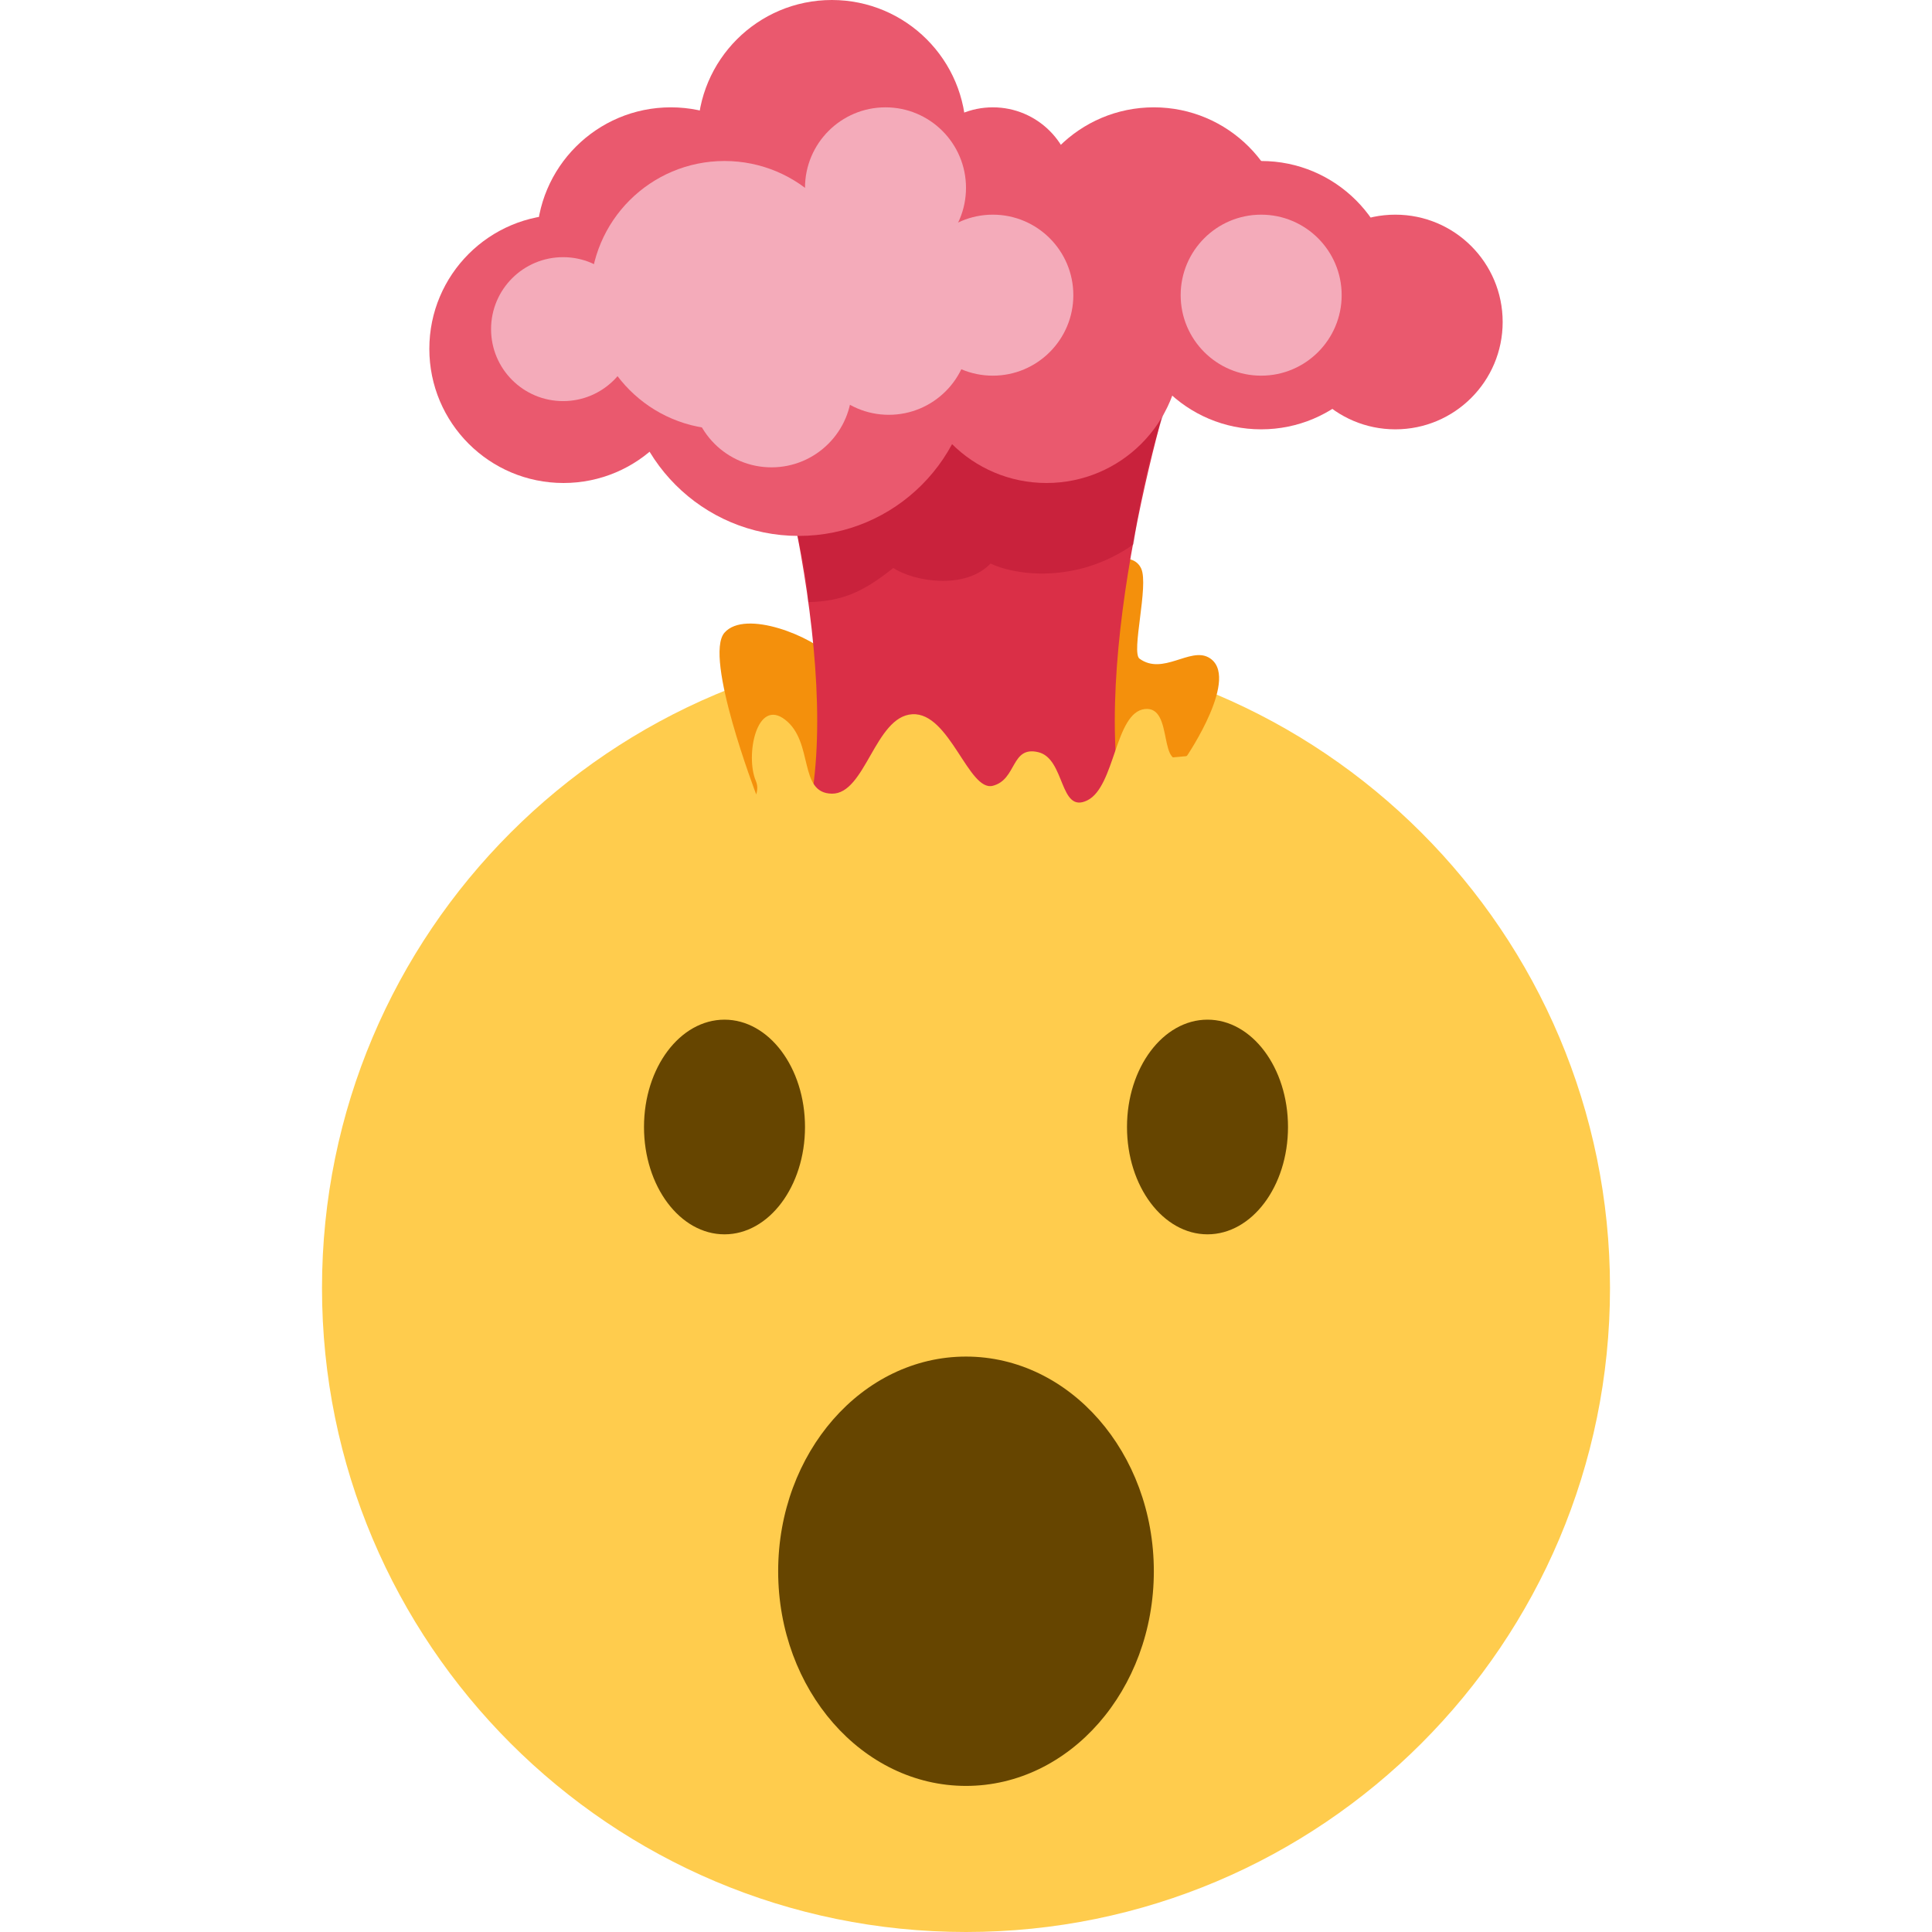
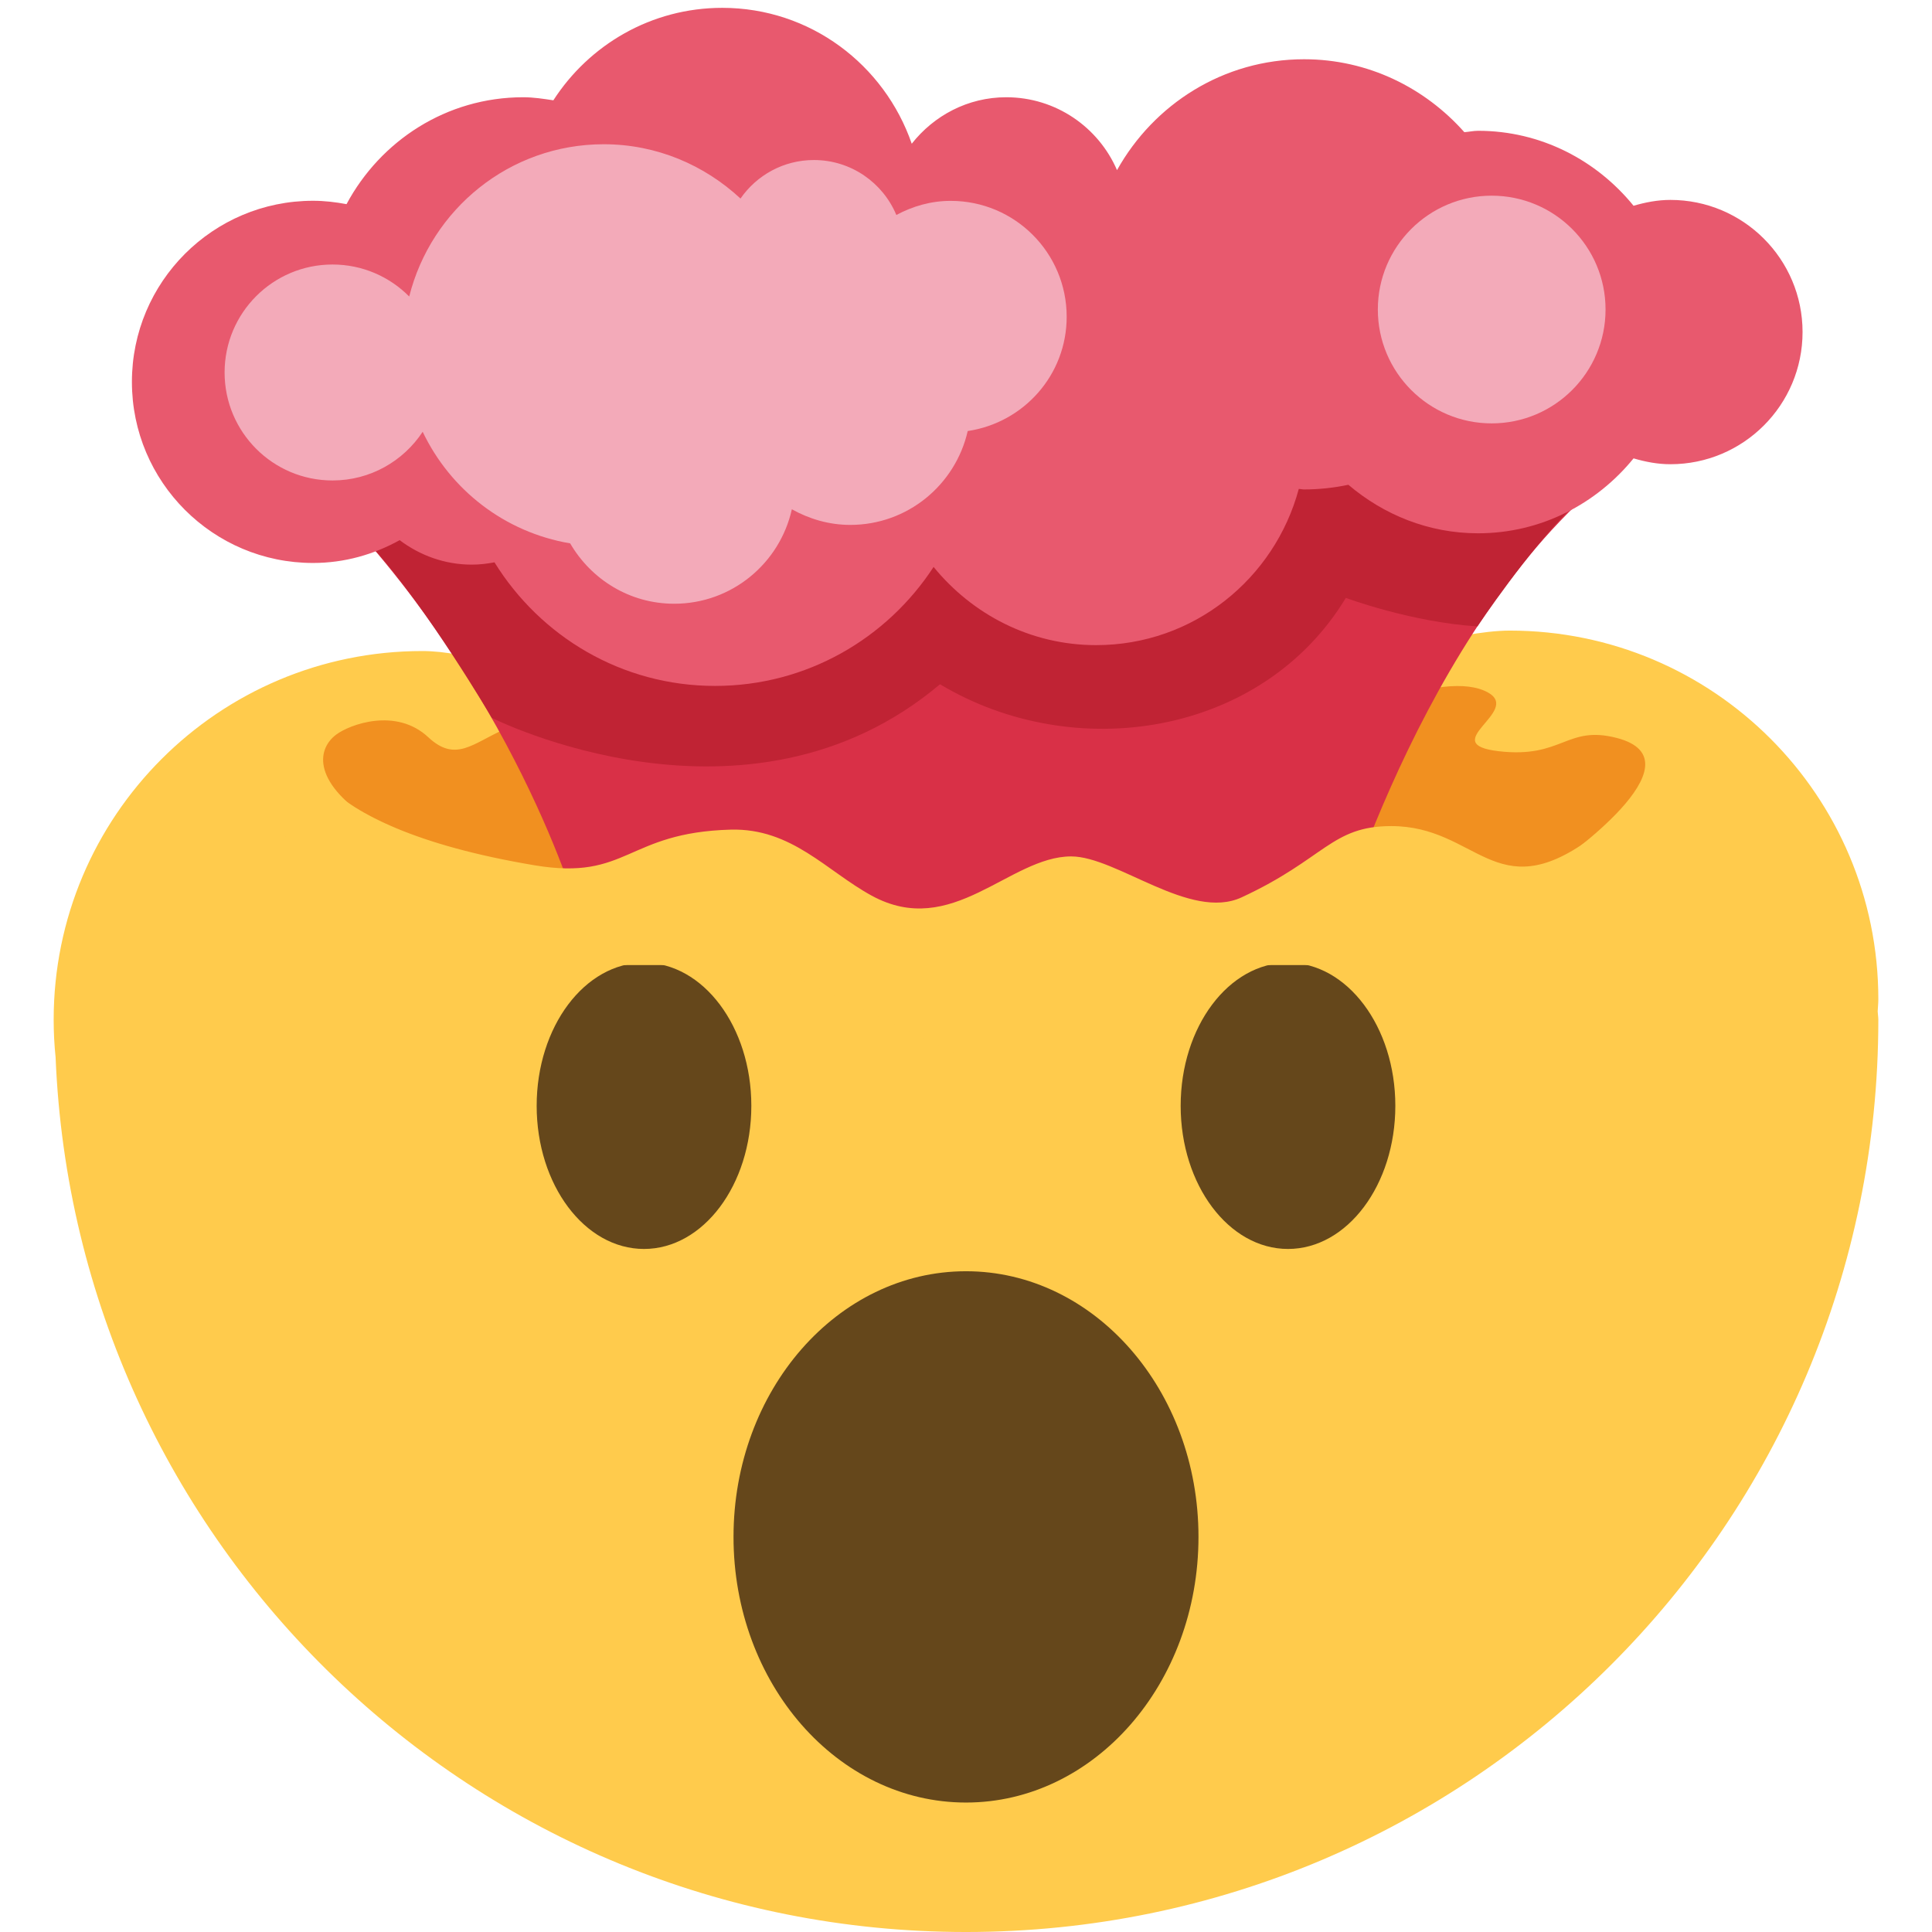
<svg xmlns="http://www.w3.org/2000/svg" viewBox="0 0 45 45" style="enable-background:new 0 0 45 45;" xml:space="preserve" version="1.1" id="svg2">
  <defs id="defs6">
    <clipPath id="clipPath16" clipPathUnits="userSpaceOnUse">
      <path id="path18" d="M 0,36 36,36 36,0 0,0 0,36 Z" />
    </clipPath>
-     <clipPath id="clipPath56" clipPathUnits="userSpaceOnUse">
-       <path id="path58" d="m 11.928,29.771 10.097,0 0,-4.991 -10.097,0 0,4.991 z" />
-     </clipPath>
  </defs>
  <g transform="matrix(1.25,0,0,-1.25,0,45)" id="g10">
    <g id="g12">
      <g clip-path="url(#clipPath16)" id="g14">
-         <g transform="translate(30,12)" id="g20">
-           <path id="path22" style="fill:#ffcc4d;fill-opacity:1;fill-rule:nonzero;stroke:none" d="m 0,0 c 0,-6.628 -5.372,-12 -12,-12 -6.627,0 -12,5.372 -12,12 0,6.627 5.373,12 12,12 C -5.372,12 0,6.627 0,0" />
+         <g transform="translate(35,17.3809)" id="g20">
+           <path id="path22" style="fill:#ffcb4c;fill-opacity:1;fill-rule:nonzero;stroke:none" d="m 0,0 c 0,3.794 -3.075,6.869 -6.869,6.869 -0.98,0 -2.753,-0.577 -2.753,-0.577 L -22.748,4.908 c 0,0 -2.716,1.58 -4.383,1.58 -3.794,0 -6.869,-3.075 -6.869,-6.869 0,-0.237 0.012,-0.472 0.036,-0.702 0.37,-9.062 7.813,-16.298 16.964,-16.298 9.389,0 17,7.611 17,17 0,0.052 -0.01,0.102 -0.012,0.153 C -0.009,-0.152 0,-0.077 0,0" />
        </g>
-         <g transform="translate(13.5,24.2108)" id="g24">
-           <path id="path26" style="fill:#f4900c;fill-opacity:1;fill-rule:nonzero;stroke:none" d="M 0,0 C 0.386,0.441 1.647,-0.069 2,-0.461 2.353,-0.853 6.658,-1.352 6.5,-0.8 6,0.951 7.5,1.775 7.765,1.194 7.909,0.878 7.574,-0.368 7.733,-0.484 8.167,-0.8 8.671,-0.268 9.02,-0.461 9.633,-0.8 8.614,-2.3 8.614,-2.3 L 0.59,-3.011 c 0,0 -0.983,2.562 -0.59,3.011" />
+         <g transform="translate(22.332,7.3623)" id="g24">
+           <path id="path26" style="fill:#65471b;fill-opacity:1;fill-rule:nonzero;stroke:none" d="m 0,0 c 0,-2.735 -1.941,-4.95 -4.332,-4.95 -2.393,0 -4.332,2.215 -4.332,4.95 0,2.733 1.939,4.95 4.332,4.95 C -1.941,4.95 0,2.733 0,0" />
        </g>
-         <g transform="translate(22.114,19.7)" id="g28">
-           <path id="path30" style="fill:#f4900c;fill-opacity:1;fill-rule:nonzero;stroke:none" d="m 0,0 c 0,-0.828 -1.842,-1.5 -4.114,-1.5 -2.272,0 -4.114,0.672 -4.114,1.5 0,0.828 1.842,1.5 4.114,1.5 C -1.842,1.5 0,0.828 0,0" />
+         <g transform="translate(14,15.3945)" id="g28">
+           <path id="path30" style="fill:#65471b;fill-opacity:1;fill-rule:nonzero;stroke:none" d="m 0,0 c 0,-1.473 -0.896,-2.667 -2,-2.667 -1.105,0 -2,1.194 -2,2.667 0,1.473 0.895,2.667 2,2.667 1.104,0 2,-1.194 2,-2.667" />
        </g>
-         <g transform="translate(14.0833,29.1319)" id="g32">
-           <path id="path34" style="fill:#da2f47;fill-opacity:1;fill-rule:nonzero;stroke:none" d="m 0,0 c 0.56,-1.736 1.917,-7.132 0.56,-9.432 0.559,-0.868 1.678,-1.117 3.357,-1.117 l 0,11.417" />
+         <g transform="translate(26,15.3945)" id="g32">
+           <path id="path34" style="fill:#65471b;fill-opacity:1;fill-rule:nonzero;stroke:none" d="m 0,0 c 0,-1.473 -0.896,-2.667 -2,-2.667 -1.104,0 -2,1.194 -2,2.667 0,1.473 0.896,2.667 2,2.667 1.104,0 2,-1.194 2,-2.667" />
        </g>
-         <g transform="translate(21.9167,29.1319)" id="g36">
-           <path id="path38" style="fill:#da2f47;fill-opacity:1;fill-rule:nonzero;stroke:none" d="m 0,0 c -0.56,-1.736 -1.917,-7.132 -0.56,-9.432 -0.559,-0.868 -1.678,-1.117 -3.357,-1.117 l 0,11.417" />
+         <g transform="translate(6.2656,22.3125)" id="g36">
+           <path id="path38" style="fill:#f19020;fill-opacity:1;fill-rule:nonzero;stroke:none" d="M 0,0 C 0.25,0.187 1.113,0.512 1.716,-0.051 2.734,-1 2.981,1.394 6.193,-0.354 c 1.469,-0.8 8.989,-0.959 9.699,-0.607 2.692,1.336 4.767,2.197 5.572,1.743 0.624,-0.353 -0.974,-0.955 0.194,-1.092 1.193,-0.14 1.262,0.49 2.202,0.247 1.656,-0.429 -1.093,-2.325 -1.093,-2.325 C 18.41,-5.963 3.338,-3.292 0.678,-1.612 -0.42,-0.919 -0.386,-0.29 0,0" />
        </g>
-         <g transform="translate(15,31.5)" id="g40">
-           <path id="path42" style="fill:#ea596e;fill-opacity:1;fill-rule:nonzero;stroke:none" d="M 0,0 C 0,-1.381 -1.119,-2.5 -2.5,-2.5 -3.881,-2.5 -5,-1.381 -5,0 -5,1.381 -3.881,2.5 -2.5,2.5 -1.119,2.5 0,1.381 0,0" />
+         <g transform="translate(29.6875,26.8853)" id="g40">
+           <path id="path42" style="fill:#d93047;fill-opacity:1;fill-rule:nonzero;stroke:none" d="M 0,0 -11.688,1.302 -23.75,0 c 3.656,-3.667 4.844,-7.917 4.844,-7.917 l 4.437,-0.892 9.5,-0.014 c 0,0 1.531,5.781 4.969,8.823" />
        </g>
-         <g transform="translate(13,29.5)" id="g44">
-           <path id="path46" style="fill:#ea596e;fill-opacity:1;fill-rule:nonzero;stroke:none" d="M 0,0 C 0,-1.381 -1.119,-2.5 -2.5,-2.5 -3.881,-2.5 -5,-1.381 -5,0 -5,1.381 -3.881,2.5 -2.5,2.5 -1.119,2.5 0,1.381 0,0" />
+         <g transform="translate(29.3057,26.5649)" id="g44">
+           <path id="path46" style="fill:#c02334;fill-opacity:1;fill-rule:nonzero;stroke:none" d="m 0,0 c 1.281,1.262 -4.774,1.82 -9.587,1.82 -4.812,0 -8.359,-1.051 -8.359,-1.051 0,0 -5.093,-0.785 -4.395,-1.558 0.988,-1.094 2.2,-3.152 2.2,-3.152 0,0 4.757,-2.405 8.351,0.626 2.5,-1.5 6,-0.969 7.562,1.609 0,0 1.217,-0.453 2.452,-0.531 0,0 0.953,1.425 1.776,2.237" />
        </g>
-         <g transform="translate(20,32.5)" id="g48">
-           <path id="path50" style="fill:#ea596e;fill-opacity:1;fill-rule:nonzero;stroke:none" d="M 0,0 C 0,-0.828 -0.672,-1.5 -1.5,-1.5 -2.328,-1.5 -3,-0.828 -3,0 -3,0.828 -2.328,1.5 -1.5,1.5 -0.672,1.5 0,0.828 0,0" />
+         <g transform="translate(29.6094,20.354)" id="g48">
+           <path id="path50" style="fill:#ffcb4c;fill-opacity:1;fill-rule:nonzero;stroke:none" d="m 0,0 c -1.749,-1.262 -2.091,0.253 -3.685,0.253 -1.116,0 -1.231,-0.606 -2.789,-1.328 -0.957,-0.444 -2.326,0.763 -3.176,0.763 -1.15,0 -2.218,-1.552 -3.719,-0.73 -0.84,0.459 -1.487,1.258 -2.623,1.229 -1.955,-0.053 -1.914,-0.955 -3.653,-0.665 C -24.125,0.271 -24,1.896 -24,1.896 l -0.658,-4.233 9.381,0 3.793,-1.798 4.458,1.798 5.493,0 c 0,0 0.641,0.178 1.095,0.342 C 1.146,-1.422 1.335,0.963 0,0" />
        </g>
-         <g id="g52">
-           <g id="g54" />
-           <g id="g60">
-             <g style="opacity:0.29" id="g62" clip-path="url(#clipPath56)">
-               <g id="g64" transform="translate(21.898,28.7917)">
-                 <path id="path66" style="fill:#9d0522;fill-opacity:1;fill-rule:nonzero;stroke:none" d="m 0,0 c 0.047,0.078 0.073,0.251 0.127,0.33 -1.354,0.324 -2.723,0.649 -2.754,0.649 -0.063,0 -7.063,-0.812 -7.25,-0.854 -0.182,-0.04 -0.042,0.625 -0.042,0.625 0,0 1.283,-2.435 2.584,-2.833 0.18,-0.056 0.476,-1.314 0.499,-1.929 0.624,0.018 1.006,0.176 1.584,0.637 0.375,-0.25 1.333,-0.417 1.812,0.083 0.402,-0.201 1.577,-0.411 2.667,0.36 C -0.647,-1.857 -0.245,-0.405 0,0" />
-               </g>
-             </g>
-           </g>
+         <g transform="translate(31.125,32.2749)" id="g52">
+           <path id="path54" style="fill:#e8596e;fill-opacity:1;fill-rule:nonzero;stroke:none" d="m 0,0 c -0.239,0 -0.467,-0.045 -0.686,-0.109 -0.687,0.845 -1.723,1.397 -2.897,1.397 -0.088,0 -0.17,-0.02 -0.256,-0.026 -0.734,0.827 -1.794,1.359 -2.986,1.359 -1.505,0 -2.801,-0.839 -3.486,-2.066 -0.345,0.799 -1.139,1.358 -2.064,1.358 -0.718,0 -1.349,-0.343 -1.761,-0.866 -0.508,1.47 -1.888,2.532 -3.531,2.532 -1.322,0 -2.479,-0.688 -3.147,-1.723 -0.185,0.028 -0.369,0.057 -0.561,0.057 -1.432,0 -2.661,-0.812 -3.293,-1.992 -0.203,0.038 -0.41,0.063 -0.624,0.063 -1.864,0 -3.375,-1.511 -3.375,-3.375 0,-1.863 1.511,-3.374 3.375,-3.374 0.588,0 1.134,0.159 1.614,0.425 0.376,-0.283 0.838,-0.456 1.345,-0.456 0.145,0 0.285,0.017 0.422,0.043 0.854,-1.379 2.367,-2.303 4.109,-2.303 1.709,0 3.205,0.885 4.073,2.217 0.72,-0.882 1.802,-1.457 3.029,-1.457 1.814,0 3.327,1.238 3.776,2.911 0.033,-0.001 0.065,-0.01 0.099,-0.01 0.283,0 0.558,0.031 0.825,0.087 0.654,-0.556 1.491,-0.904 2.417,-0.904 1.174,0 2.21,0.551 2.897,1.396 0.219,-0.064 0.447,-0.109 0.686,-0.109 1.36,0 2.463,1.103 2.463,2.463 C 2.463,-1.103 1.36,0 0,0" />
        </g>
-         <g transform="translate(18,30.5)" id="g68">
-           <path id="path70" style="fill:#ccd6dd;fill-opacity:1;fill-rule:nonzero;stroke:none" d="M 0,0 C 0,-1.381 -1.119,-2.5 -2.5,-2.5 -3.881,-2.5 -5,-1.381 -5,0 -5,1.381 -3.881,2.5 -2.5,2.5 -1.119,2.5 0,1.381 0,0" />
+         <g transform="translate(29.917,30.2329)" id="g56">
+           <path id="path58" style="fill:#f3aab9;fill-opacity:1;fill-rule:nonzero;stroke:none" d="m 0,0 c 0,-1.171 -0.95,-2.122 -2.122,-2.122 -1.171,0 -2.121,0.951 -2.121,2.122 0,1.171 0.95,2.121 2.121,2.121 C -0.95,2.121 0,1.171 0,0" />
        </g>
-         <g transform="translate(18,33.5)" id="g72">
-           <path id="path74" style="fill:#ea596e;fill-opacity:1;fill-rule:nonzero;stroke:none" d="M 0,0 C 0,-1.381 -1.119,-2.5 -2.5,-2.5 -3.881,-2.5 -5,-1.381 -5,0 -5,1.381 -3.881,2.5 -2.5,2.5 -1.119,2.5 0,1.381 0,0" />
-         </g>
-         <g transform="translate(18.125,29.2569)" id="g76">
-           <path id="path78" style="fill:#ea596e;fill-opacity:1;fill-rule:nonzero;stroke:none" d="m 0,0 c 0,-1.791 -1.452,-3.243 -3.243,-3.243 -1.791,0 -3.243,1.452 -3.243,3.243 0,1.791 1.452,3.243 3.243,3.243 C -1.452,3.243 0,1.791 0,0" />
-         </g>
-         <g transform="translate(22,29.5)" id="g80">
-           <path id="path82" style="fill:#ea596e;fill-opacity:1;fill-rule:nonzero;stroke:none" d="M 0,0 C 0,-1.381 -1.119,-2.5 -2.5,-2.5 -3.881,-2.5 -5,-1.381 -5,0 -5,1.381 -3.881,2.5 -2.5,2.5 -1.119,2.5 0,1.381 0,0" />
-         </g>
-         <g transform="translate(26,30.5)" id="g84">
-           <path id="path86" style="fill:#ea596e;fill-opacity:1;fill-rule:nonzero;stroke:none" d="M 0,0 C 0,-1.381 -1.119,-2.5 -2.5,-2.5 -3.881,-2.5 -5,-1.381 -5,0 -5,1.381 -3.881,2.5 -2.5,2.5 -1.119,2.5 0,1.381 0,0" />
-         </g>
-         <g transform="translate(28,30)" id="g88">
-           <path id="path90" style="fill:#ea596e;fill-opacity:1;fill-rule:nonzero;stroke:none" d="m 0,0 c 0,-1.105 -0.895,-2 -2,-2 -1.105,0 -2,0.895 -2,2 0,1.105 0.895,2 2,2 1.105,0 2,-0.895 2,-2" />
-         </g>
-         <g transform="translate(24,31.5)" id="g92">
-           <path id="path94" style="fill:#ea596e;fill-opacity:1;fill-rule:nonzero;stroke:none" d="M 0,0 C 0,-1.381 -1.119,-2.5 -2.5,-2.5 -3.881,-2.5 -5,-1.381 -5,0 -5,1.381 -3.881,2.5 -2.5,2.5 -1.119,2.5 0,1.381 0,0" />
-         </g>
-         <g transform="translate(16,30.5)" id="g96">
-           <path id="path98" style="fill:#f4abba;fill-opacity:1;fill-rule:nonzero;stroke:none" d="M 0,0 C 0,-1.381 -1.119,-2.5 -2.5,-2.5 -3.881,-2.5 -5,-1.381 -5,0 -5,1.381 -3.881,2.5 -2.5,2.5 -1.119,2.5 0,1.381 0,0" />
-         </g>
-         <g transform="translate(18,32.5)" id="g100">
-           <path id="path102" style="fill:#f4abba;fill-opacity:1;fill-rule:nonzero;stroke:none" d="M 0,0 C 0,-0.828 -0.672,-1.5 -1.5,-1.5 -2.328,-1.5 -3,-0.828 -3,0 -3,0.828 -2.328,1.5 -1.5,1.5 -0.672,1.5 0,0.828 0,0" />
-         </g>
-         <g transform="translate(20,30.5)" id="g104">
-           <path id="path106" style="fill:#f4abba;fill-opacity:1;fill-rule:nonzero;stroke:none" d="M 0,0 C 0,-0.828 -0.672,-1.5 -1.5,-1.5 -2.328,-1.5 -3,-0.828 -3,0 -3,0.828 -2.328,1.5 -1.5,1.5 -0.672,1.5 0,0.828 0,0" />
-         </g>
-         <g transform="translate(15.875,28.7917)" id="g108">
-           <path id="path110" style="fill:#f4abba;fill-opacity:1;fill-rule:nonzero;stroke:none" d="M 0,0 C 0,-0.829 -0.672,-1.5 -1.5,-1.5 -2.328,-1.5 -3,-0.829 -3,0 -3,0.828 -2.328,1.5 -1.5,1.5 -0.672,1.5 0,0.828 0,0" />
-         </g>
-         <g transform="translate(11.8333,29.867)" id="g112">
-           <path id="path114" style="fill:#f4abba;fill-opacity:1;fill-rule:nonzero;stroke:none" d="m 0,0 c 0,-0.741 -0.6,-1.341 -1.341,-1.341 -0.741,0 -1.342,0.6 -1.342,1.341 0,0.741 0.601,1.341 1.342,1.341 C -0.6,1.341 0,0.741 0,0" />
-         </g>
-         <g transform="translate(18.0617,29.7708)" id="g116">
-           <path id="path118" style="fill:#f4abba;fill-opacity:1;fill-rule:nonzero;stroke:none" d="M 0,0 C 0,-0.828 -0.672,-1.5 -1.5,-1.5 -2.328,-1.5 -3,-0.828 -3,0 -3,0.829 -2.328,1.5 -1.5,1.5 -0.672,1.5 0,0.829 0,0" />
-         </g>
-         <g transform="translate(25,30.5)" id="g120">
-           <path id="path122" style="fill:#f4abba;fill-opacity:1;fill-rule:nonzero;stroke:none" d="M 0,0 C 0,-0.828 -0.672,-1.5 -1.5,-1.5 -2.328,-1.5 -3,-0.828 -3,0 -3,0.828 -2.328,1.5 -1.5,1.5 -0.672,1.5 0,0.828 0,0" />
-         </g>
-         <g transform="translate(14.0833,21.4512)" id="g124">
-           <path id="path126" style="fill:#ffcc4d;fill-opacity:1;fill-rule:nonzero;stroke:none" d="M 0,0 C -0.197,0.46 0.011,1.555 0.548,1.137 1.085,0.719 0.789,-0.231 1.417,-0.24 2.044,-0.25 2.221,1.201 2.917,1.24 3.613,1.279 3.966,-0.211 4.417,-0.093 4.868,0.024 4.75,0.652 5.26,0.534 5.77,0.417 5.652,-0.62 6.175,-0.366 6.698,-0.113 6.69,1.277 7.25,1.337 7.809,1.397 7.468,0.111 8.031,0.46 8.593,0.809 8.506,0.026 7.941,-0.406 7.378,-0.838 4.735,-1.956 1.958,-1.24 -0.819,-0.525 0.197,-0.46 0,0" />
-         </g>
-         <g transform="translate(22.6666,18)" id="g128">
-           <path id="path130" style="fill:#ffcc4d;fill-opacity:1;fill-rule:nonzero;stroke:none" d="m 0,0 -9.421,0 0,3.2 L 0.478,2.618 0,0 Z" />
-         </g>
-         <g transform="translate(15,15)" id="g132">
-           <path id="path134" style="fill:#664500;fill-opacity:1;fill-rule:nonzero;stroke:none" d="M 0,0 C 0,-1.105 -0.672,-2 -1.5,-2 -2.329,-2 -3,-1.105 -3,0 -3,1.105 -2.329,2 -1.5,2 -0.672,2 0,1.105 0,0" />
-         </g>
-         <g transform="translate(24,15.0001)" id="g136">
-           <path id="path138" style="fill:#664500;fill-opacity:1;fill-rule:nonzero;stroke:none" d="M 0,0 C 0,-1.105 -0.672,-2 -1.5,-2 -2.328,-2 -3,-1.105 -3,0 -3,1.104 -2.328,2 -1.5,2 -0.672,2 0,1.104 0,0" />
-         </g>
-         <g transform="translate(21.5,6.7222)" id="g140">
-           <path id="path142" style="fill:#664500;fill-opacity:1;fill-rule:nonzero;stroke:none" d="M 0,0 C 0,-2.21 -1.568,-4 -3.5,-4 -5.433,-4 -7,-2.21 -7,0 -7,2.209 -5.433,4 -3.5,4 -1.568,4 0,2.209 0,0" />
+         <g transform="translate(19.876,30.0972)" id="g60">
+           <path id="path62" style="fill:#f3aab9;fill-opacity:1;fill-rule:nonzero;stroke:none" d="m 0,0 c 0,1.193 -0.967,2.16 -2.161,2.16 -0.368,0 -0.709,-0.1 -1.013,-0.263 -0.251,0.601 -0.844,1.024 -1.536,1.024 -0.568,0 -1.068,-0.285 -1.368,-0.718 -0.67,0.623 -1.561,1.012 -2.548,1.012 -1.754,0 -3.216,-1.21 -3.625,-2.837 -0.365,0.368 -0.87,0.596 -1.429,0.596 -1.111,0 -2.011,-0.901 -2.011,-2.012 0,-1.111 0.9,-2.012 2.011,-2.012 0.703,0 1.32,0.361 1.68,0.907 0.516,-1.082 1.528,-1.873 2.748,-2.079 0.39,-0.67 1.107,-1.125 1.939,-1.125 1.073,0 1.968,0.754 2.192,1.76 0.324,-0.18 0.691,-0.291 1.088,-0.291 1.07,0 1.961,0.748 2.189,1.749 C -0.802,-1.974 0,-1.085 0,0" />
        </g>
      </g>
    </g>
  </g>
</svg>
